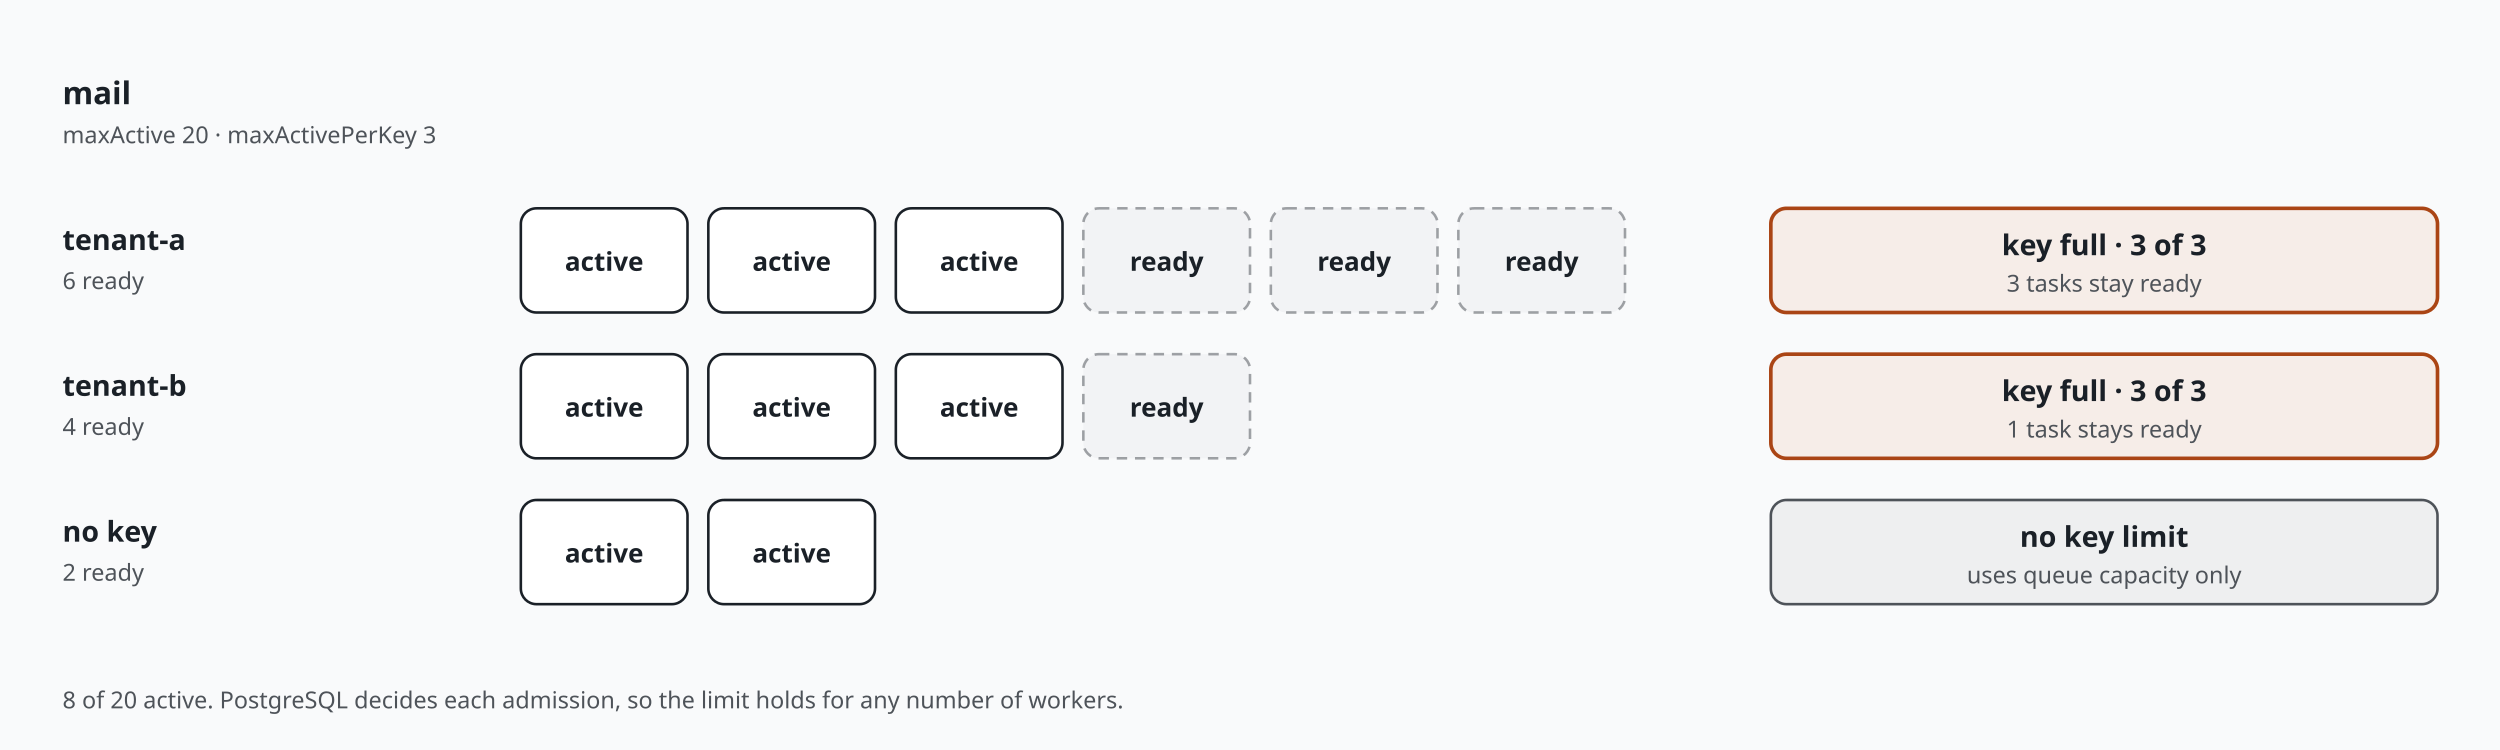
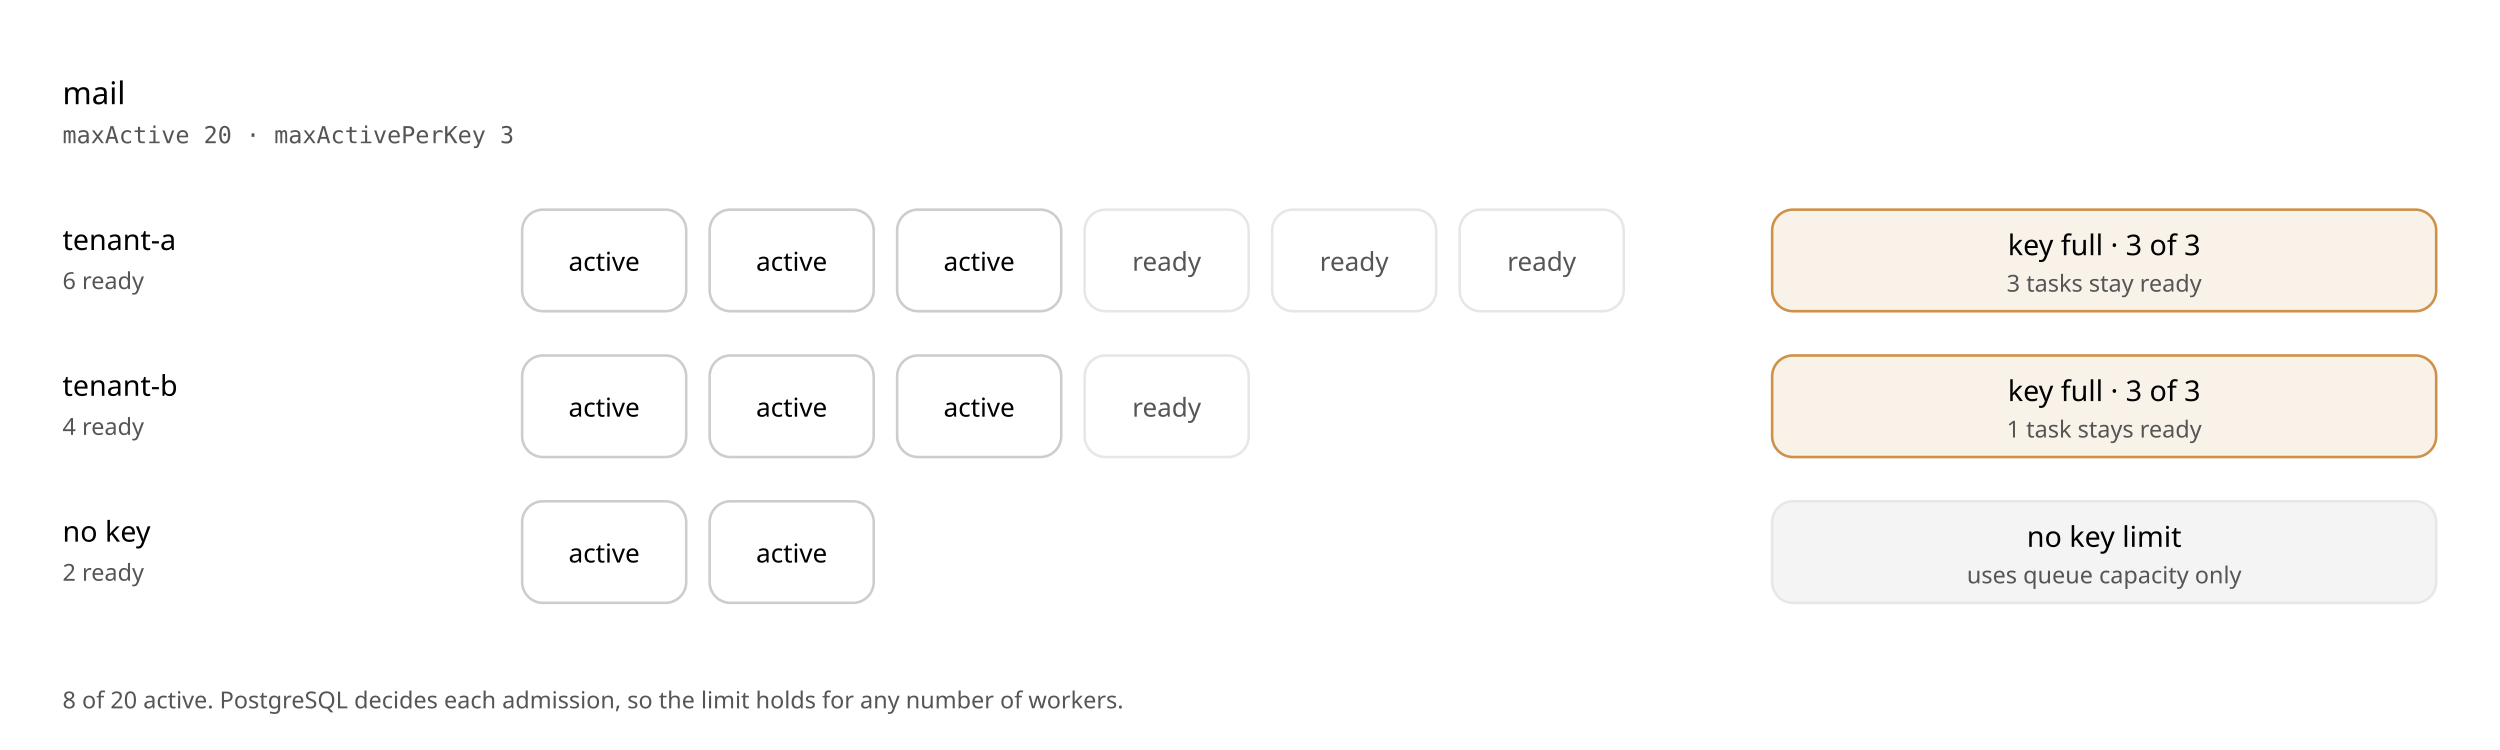
<svg xmlns="http://www.w3.org/2000/svg" viewBox="0 0 960 288" width="960" height="288" role="img" aria-labelledby="concurrency-keys-light-title concurrency-keys-light-desc">
  <defs>
-     <marker id="arrow-light" markerWidth="8" markerHeight="6" refX="7" refY="3" orient="auto">
-       <polygon points="0 0, 8 3, 0 6" fill="#4e5359" />
+     <marker id="arrow-light" markerWidth="8" markerHeight="8" refX="6.5" refY="4" orient="auto" markerUnits="userSpaceOnUse">
+       <path d="M 1.5,1 L 6.5,4 L 1.5,7" fill="none" stroke="#7d7d7d" stroke-width="1.2" stroke-linecap="round" stroke-linejoin="round" />
    </marker>
  </defs>
-   <rect width="960" height="288" fill="#f9fafb" />
-   <text x="24" y="40" fill="#1a2027" font-size="12" font-family="Geist" font-weight="600" text-anchor="start">mail</text>
-   <text x="24" y="55" fill="#4e5359" font-size="9" font-family="Geist Mono" font-weight="400" text-anchor="start">maxActive 20 · maxActivePerKey 3</text>
-   <text x="24" y="96" fill="#1a2027" font-size="11" font-family="Geist" font-weight="600" text-anchor="start">tenant-a</text>
-   <text x="24" y="111" fill="#4e5359" font-size="9" font-family="Geist Mono" font-weight="400" text-anchor="start">6 ready</text>
-   <rect x="200" y="80" width="64" height="40" rx="6" fill="#f9fafb" />
-   <rect x="200" y="80" width="64" height="40" rx="6" fill="#ffffff" stroke="#1a2027" stroke-width="1" />
-   <text x="232" y="104" fill="#1a2027" font-size="10" font-weight="600" font-family="Geist" text-anchor="middle">active</text>
-   <rect x="272" y="80" width="64" height="40" rx="6" fill="#f9fafb" />
-   <rect x="272" y="80" width="64" height="40" rx="6" fill="#ffffff" stroke="#1a2027" stroke-width="1" />
-   <text x="304" y="104" fill="#1a2027" font-size="10" font-weight="600" font-family="Geist" text-anchor="middle">active</text>
-   <rect x="344" y="80" width="64" height="40" rx="6" fill="#f9fafb" />
-   <rect x="344" y="80" width="64" height="40" rx="6" fill="#ffffff" stroke="#1a2027" stroke-width="1" />
-   <text x="376" y="104" fill="#1a2027" font-size="10" font-weight="600" font-family="Geist" text-anchor="middle">active</text>
-   <rect x="416" y="80" width="64" height="40" rx="6" fill="#f9fafb" />
-   <rect x="416" y="80" width="64" height="40" rx="6" fill="rgba(26,32,39,0.03)" stroke="rgba(26,32,39,0.4)" stroke-width="1" stroke-dasharray="4,3" />
-   <text x="448" y="104" fill="#1a2027" font-size="10" font-weight="600" font-family="Geist" text-anchor="middle">ready</text>
-   <rect x="488" y="80" width="64" height="40" rx="6" fill="#f9fafb" />
-   <rect x="488" y="80" width="64" height="40" rx="6" fill="rgba(26,32,39,0.03)" stroke="rgba(26,32,39,0.4)" stroke-width="1" stroke-dasharray="4,3" />
-   <text x="520" y="104" fill="#1a2027" font-size="10" font-weight="600" font-family="Geist" text-anchor="middle">ready</text>
-   <rect x="560" y="80" width="64" height="40" rx="6" fill="#f9fafb" />
-   <rect x="560" y="80" width="64" height="40" rx="6" fill="rgba(26,32,39,0.03)" stroke="rgba(26,32,39,0.4)" stroke-width="1" stroke-dasharray="4,3" />
-   <text x="592" y="104" fill="#1a2027" font-size="10" font-weight="600" font-family="Geist" text-anchor="middle">ready</text>
-   <rect x="680" y="80" width="256" height="40" rx="6" fill="#f9fafb" />
-   <rect x="680" y="80" width="256" height="40" rx="6" fill="rgba(213,92,19,0.08)" stroke="#aa4515" stroke-width="1.4" />
-   <text x="808" y="98" fill="#1a2027" font-size="11" font-weight="600" font-family="Geist" text-anchor="middle">key full · 3 of 3</text>
-   <text x="808" y="112" fill="#4e5359" font-size="9" font-family="Geist Mono" text-anchor="middle">3 tasks stay ready</text>
-   <text x="24" y="152" fill="#1a2027" font-size="11" font-family="Geist" font-weight="600" text-anchor="start">tenant-b</text>
-   <text x="24" y="167" fill="#4e5359" font-size="9" font-family="Geist Mono" font-weight="400" text-anchor="start">4 ready</text>
-   <rect x="200" y="136" width="64" height="40" rx="6" fill="#f9fafb" />
-   <rect x="200" y="136" width="64" height="40" rx="6" fill="#ffffff" stroke="#1a2027" stroke-width="1" />
-   <text x="232" y="160" fill="#1a2027" font-size="10" font-weight="600" font-family="Geist" text-anchor="middle">active</text>
-   <rect x="272" y="136" width="64" height="40" rx="6" fill="#f9fafb" />
-   <rect x="272" y="136" width="64" height="40" rx="6" fill="#ffffff" stroke="#1a2027" stroke-width="1" />
-   <text x="304" y="160" fill="#1a2027" font-size="10" font-weight="600" font-family="Geist" text-anchor="middle">active</text>
-   <rect x="344" y="136" width="64" height="40" rx="6" fill="#f9fafb" />
-   <rect x="344" y="136" width="64" height="40" rx="6" fill="#ffffff" stroke="#1a2027" stroke-width="1" />
-   <text x="376" y="160" fill="#1a2027" font-size="10" font-weight="600" font-family="Geist" text-anchor="middle">active</text>
-   <rect x="416" y="136" width="64" height="40" rx="6" fill="#f9fafb" />
-   <rect x="416" y="136" width="64" height="40" rx="6" fill="rgba(26,32,39,0.03)" stroke="rgba(26,32,39,0.4)" stroke-width="1" stroke-dasharray="4,3" />
-   <text x="448" y="160" fill="#1a2027" font-size="10" font-weight="600" font-family="Geist" text-anchor="middle">ready</text>
-   <rect x="680" y="136" width="256" height="40" rx="6" fill="#f9fafb" />
-   <rect x="680" y="136" width="256" height="40" rx="6" fill="rgba(213,92,19,0.08)" stroke="#aa4515" stroke-width="1.4" />
-   <text x="808" y="154" fill="#1a2027" font-size="11" font-weight="600" font-family="Geist" text-anchor="middle">key full · 3 of 3</text>
-   <text x="808" y="168" fill="#4e5359" font-size="9" font-family="Geist Mono" text-anchor="middle">1 task stays ready</text>
-   <text x="24" y="208" fill="#1a2027" font-size="11" font-family="Geist" font-weight="600" text-anchor="start">no key</text>
-   <text x="24" y="223" fill="#4e5359" font-size="9" font-family="Geist Mono" font-weight="400" text-anchor="start">2 ready</text>
-   <rect x="200" y="192" width="64" height="40" rx="6" fill="#f9fafb" />
-   <rect x="200" y="192" width="64" height="40" rx="6" fill="#ffffff" stroke="#1a2027" stroke-width="1" />
-   <text x="232" y="216" fill="#1a2027" font-size="10" font-weight="600" font-family="Geist" text-anchor="middle">active</text>
-   <rect x="272" y="192" width="64" height="40" rx="6" fill="#f9fafb" />
-   <rect x="272" y="192" width="64" height="40" rx="6" fill="#ffffff" stroke="#1a2027" stroke-width="1" />
-   <text x="304" y="216" fill="#1a2027" font-size="10" font-weight="600" font-family="Geist" text-anchor="middle">active</text>
-   <rect x="680" y="192" width="256" height="40" rx="6" fill="#f9fafb" />
-   <rect x="680" y="192" width="256" height="40" rx="6" fill="rgba(26,32,39,0.05)" stroke="#4e5359" stroke-width="1" />
-   <text x="808" y="210" fill="#1a2027" font-size="11" font-weight="600" font-family="Geist" text-anchor="middle">no key limit</text>
-   <text x="808" y="224" fill="#4e5359" font-size="9" font-family="Geist Mono" text-anchor="middle">uses queue capacity only</text>
-   <text x="24" y="272" fill="#4e5359" font-size="9" font-family="Geist Mono" font-weight="400" text-anchor="start">8 of 20 active. PostgreSQL decides each admission, so the limit holds for any number of workers.</text>
+   <rect width="960" height="288" fill="#ffffff" />
+   <text x="24" y="40" fill="#000000" font-size="12" font-family="Timeless Grotesk, Geist, sans-serif" font-weight="500" text-anchor="start">mail</text>
+   <text x="24" y="55" fill="#555555" font-size="9" font-family="Geist Mono, monospace" font-weight="400" text-anchor="start">maxActive 20 · maxActivePerKey 3</text>
+   <text x="24" y="96" fill="#000000" font-size="11" font-family="Timeless Grotesk, Geist, sans-serif" font-weight="500" text-anchor="start">tenant-a</text>
+   <text x="24" y="111" fill="#555555" font-size="9" font-family="Timeless Grotesk, Geist, sans-serif" font-weight="400" text-anchor="start">6 ready</text>
+   <rect x="200" y="80" width="64" height="40" rx="8" fill="#ffffff" />
+   <rect x="200.5" y="80.5" width="63" height="39" rx="8" fill="#ffffff" stroke="#cdcdcd" stroke-width="1" />
+   <text x="232" y="104" fill="#000000" font-size="10" font-weight="500" font-family="Timeless Grotesk, Geist, sans-serif" text-anchor="middle">active</text>
+   <rect x="272" y="80" width="64" height="40" rx="8" fill="#ffffff" />
+   <rect x="272.5" y="80.5" width="63" height="39" rx="8" fill="#ffffff" stroke="#cdcdcd" stroke-width="1" />
+   <text x="304" y="104" fill="#000000" font-size="10" font-weight="500" font-family="Timeless Grotesk, Geist, sans-serif" text-anchor="middle">active</text>
+   <rect x="344" y="80" width="64" height="40" rx="8" fill="#ffffff" />
+   <rect x="344.5" y="80.5" width="63" height="39" rx="8" fill="#ffffff" stroke="#cdcdcd" stroke-width="1" />
+   <text x="376" y="104" fill="#000000" font-size="10" font-weight="500" font-family="Timeless Grotesk, Geist, sans-serif" text-anchor="middle">active</text>
+   <rect x="416" y="80" width="64" height="40" rx="8" fill="#ffffff" />
+   <rect x="416.5" y="80.5" width="63" height="39" rx="8" fill="#ffffff" stroke="#e7e7e7" stroke-width="1" />
+   <text x="448" y="104" fill="#555555" font-size="10" font-weight="500" font-family="Timeless Grotesk, Geist, sans-serif" text-anchor="middle">ready</text>
+   <rect x="488" y="80" width="64" height="40" rx="8" fill="#ffffff" />
+   <rect x="488.5" y="80.5" width="63" height="39" rx="8" fill="#ffffff" stroke="#e7e7e7" stroke-width="1" />
+   <text x="520" y="104" fill="#555555" font-size="10" font-weight="500" font-family="Timeless Grotesk, Geist, sans-serif" text-anchor="middle">ready</text>
+   <rect x="560" y="80" width="64" height="40" rx="8" fill="#ffffff" />
+   <rect x="560.5" y="80.5" width="63" height="39" rx="8" fill="#ffffff" stroke="#e7e7e7" stroke-width="1" />
+   <text x="592" y="104" fill="#555555" font-size="10" font-weight="500" font-family="Timeless Grotesk, Geist, sans-serif" text-anchor="middle">ready</text>
+   <rect x="680" y="80" width="256" height="40" rx="8" fill="#ffffff" />
+   <rect x="680.5" y="80.5" width="255" height="39" rx="8" fill="rgba(207,145,72,0.12)" stroke="#cf9148" stroke-width="1" />
+   <text x="808" y="98" fill="#000000" font-size="11" font-weight="500" font-family="Timeless Grotesk, Geist, sans-serif" text-anchor="middle">key full · 3 of 3</text>
+   <text x="808" y="112" fill="#555555" font-size="9" font-family="Timeless Grotesk, Geist, sans-serif" text-anchor="middle">3 tasks stay ready</text>
+   <text x="24" y="152" fill="#000000" font-size="11" font-family="Timeless Grotesk, Geist, sans-serif" font-weight="500" text-anchor="start">tenant-b</text>
+   <text x="24" y="167" fill="#555555" font-size="9" font-family="Timeless Grotesk, Geist, sans-serif" font-weight="400" text-anchor="start">4 ready</text>
+   <rect x="200" y="136" width="64" height="40" rx="8" fill="#ffffff" />
+   <rect x="200.5" y="136.5" width="63" height="39" rx="8" fill="#ffffff" stroke="#cdcdcd" stroke-width="1" />
+   <text x="232" y="160" fill="#000000" font-size="10" font-weight="500" font-family="Timeless Grotesk, Geist, sans-serif" text-anchor="middle">active</text>
+   <rect x="272" y="136" width="64" height="40" rx="8" fill="#ffffff" />
+   <rect x="272.5" y="136.5" width="63" height="39" rx="8" fill="#ffffff" stroke="#cdcdcd" stroke-width="1" />
+   <text x="304" y="160" fill="#000000" font-size="10" font-weight="500" font-family="Timeless Grotesk, Geist, sans-serif" text-anchor="middle">active</text>
+   <rect x="344" y="136" width="64" height="40" rx="8" fill="#ffffff" />
+   <rect x="344.5" y="136.5" width="63" height="39" rx="8" fill="#ffffff" stroke="#cdcdcd" stroke-width="1" />
+   <text x="376" y="160" fill="#000000" font-size="10" font-weight="500" font-family="Timeless Grotesk, Geist, sans-serif" text-anchor="middle">active</text>
+   <rect x="416" y="136" width="64" height="40" rx="8" fill="#ffffff" />
+   <rect x="416.5" y="136.5" width="63" height="39" rx="8" fill="#ffffff" stroke="#e7e7e7" stroke-width="1" />
+   <text x="448" y="160" fill="#555555" font-size="10" font-weight="500" font-family="Timeless Grotesk, Geist, sans-serif" text-anchor="middle">ready</text>
+   <rect x="680" y="136" width="256" height="40" rx="8" fill="#ffffff" />
+   <rect x="680.5" y="136.5" width="255" height="39" rx="8" fill="rgba(207,145,72,0.12)" stroke="#cf9148" stroke-width="1" />
+   <text x="808" y="154" fill="#000000" font-size="11" font-weight="500" font-family="Timeless Grotesk, Geist, sans-serif" text-anchor="middle">key full · 3 of 3</text>
+   <text x="808" y="168" fill="#555555" font-size="9" font-family="Timeless Grotesk, Geist, sans-serif" text-anchor="middle">1 task stays ready</text>
+   <text x="24" y="208" fill="#000000" font-size="11" font-family="Timeless Grotesk, Geist, sans-serif" font-weight="500" text-anchor="start">no key</text>
+   <text x="24" y="223" fill="#555555" font-size="9" font-family="Timeless Grotesk, Geist, sans-serif" font-weight="400" text-anchor="start">2 ready</text>
+   <rect x="200" y="192" width="64" height="40" rx="8" fill="#ffffff" />
+   <rect x="200.5" y="192.5" width="63" height="39" rx="8" fill="#ffffff" stroke="#cdcdcd" stroke-width="1" />
+   <text x="232" y="216" fill="#000000" font-size="10" font-weight="500" font-family="Timeless Grotesk, Geist, sans-serif" text-anchor="middle">active</text>
+   <rect x="272" y="192" width="64" height="40" rx="8" fill="#ffffff" />
+   <rect x="272.5" y="192.5" width="63" height="39" rx="8" fill="#ffffff" stroke="#cdcdcd" stroke-width="1" />
+   <text x="304" y="216" fill="#000000" font-size="10" font-weight="500" font-family="Timeless Grotesk, Geist, sans-serif" text-anchor="middle">active</text>
+   <rect x="680" y="192" width="256" height="40" rx="8" fill="#ffffff" />
+   <rect x="680.5" y="192.5" width="255" height="39" rx="8" fill="#f4f4f4" stroke="#e7e7e7" stroke-width="1" />
+   <text x="808" y="210" fill="#000000" font-size="11" font-weight="500" font-family="Timeless Grotesk, Geist, sans-serif" text-anchor="middle">no key limit</text>
+   <text x="808" y="224" fill="#555555" font-size="9" font-family="Timeless Grotesk, Geist, sans-serif" text-anchor="middle">uses queue capacity only</text>
+   <text x="24" y="272" fill="#555555" font-size="9" font-family="Timeless Grotesk, Geist, sans-serif" font-weight="400" text-anchor="start">8 of 20 active. PostgreSQL decides each admission, so the limit holds for any number of workers.</text>
</svg>
